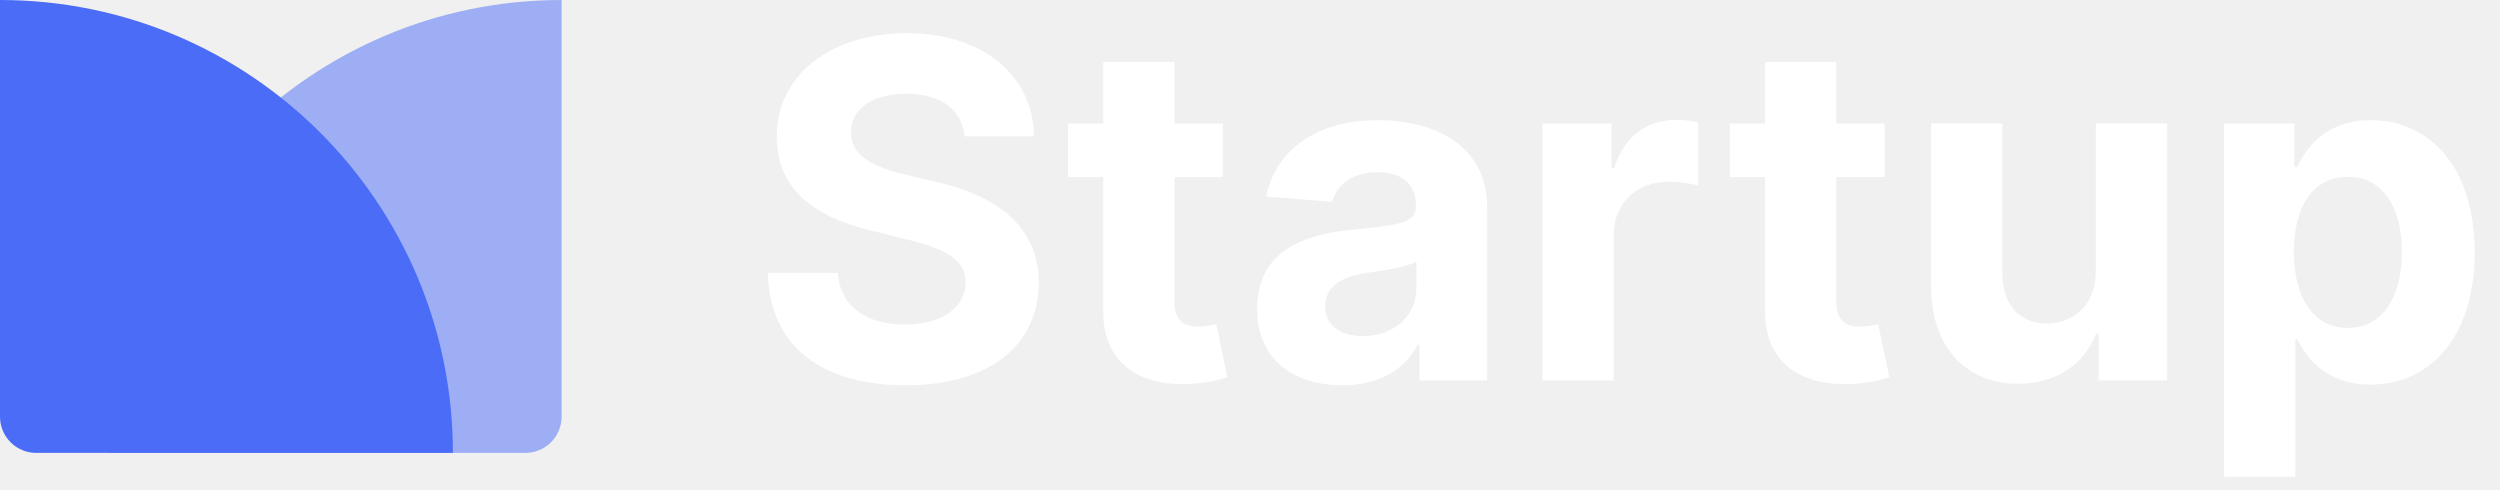
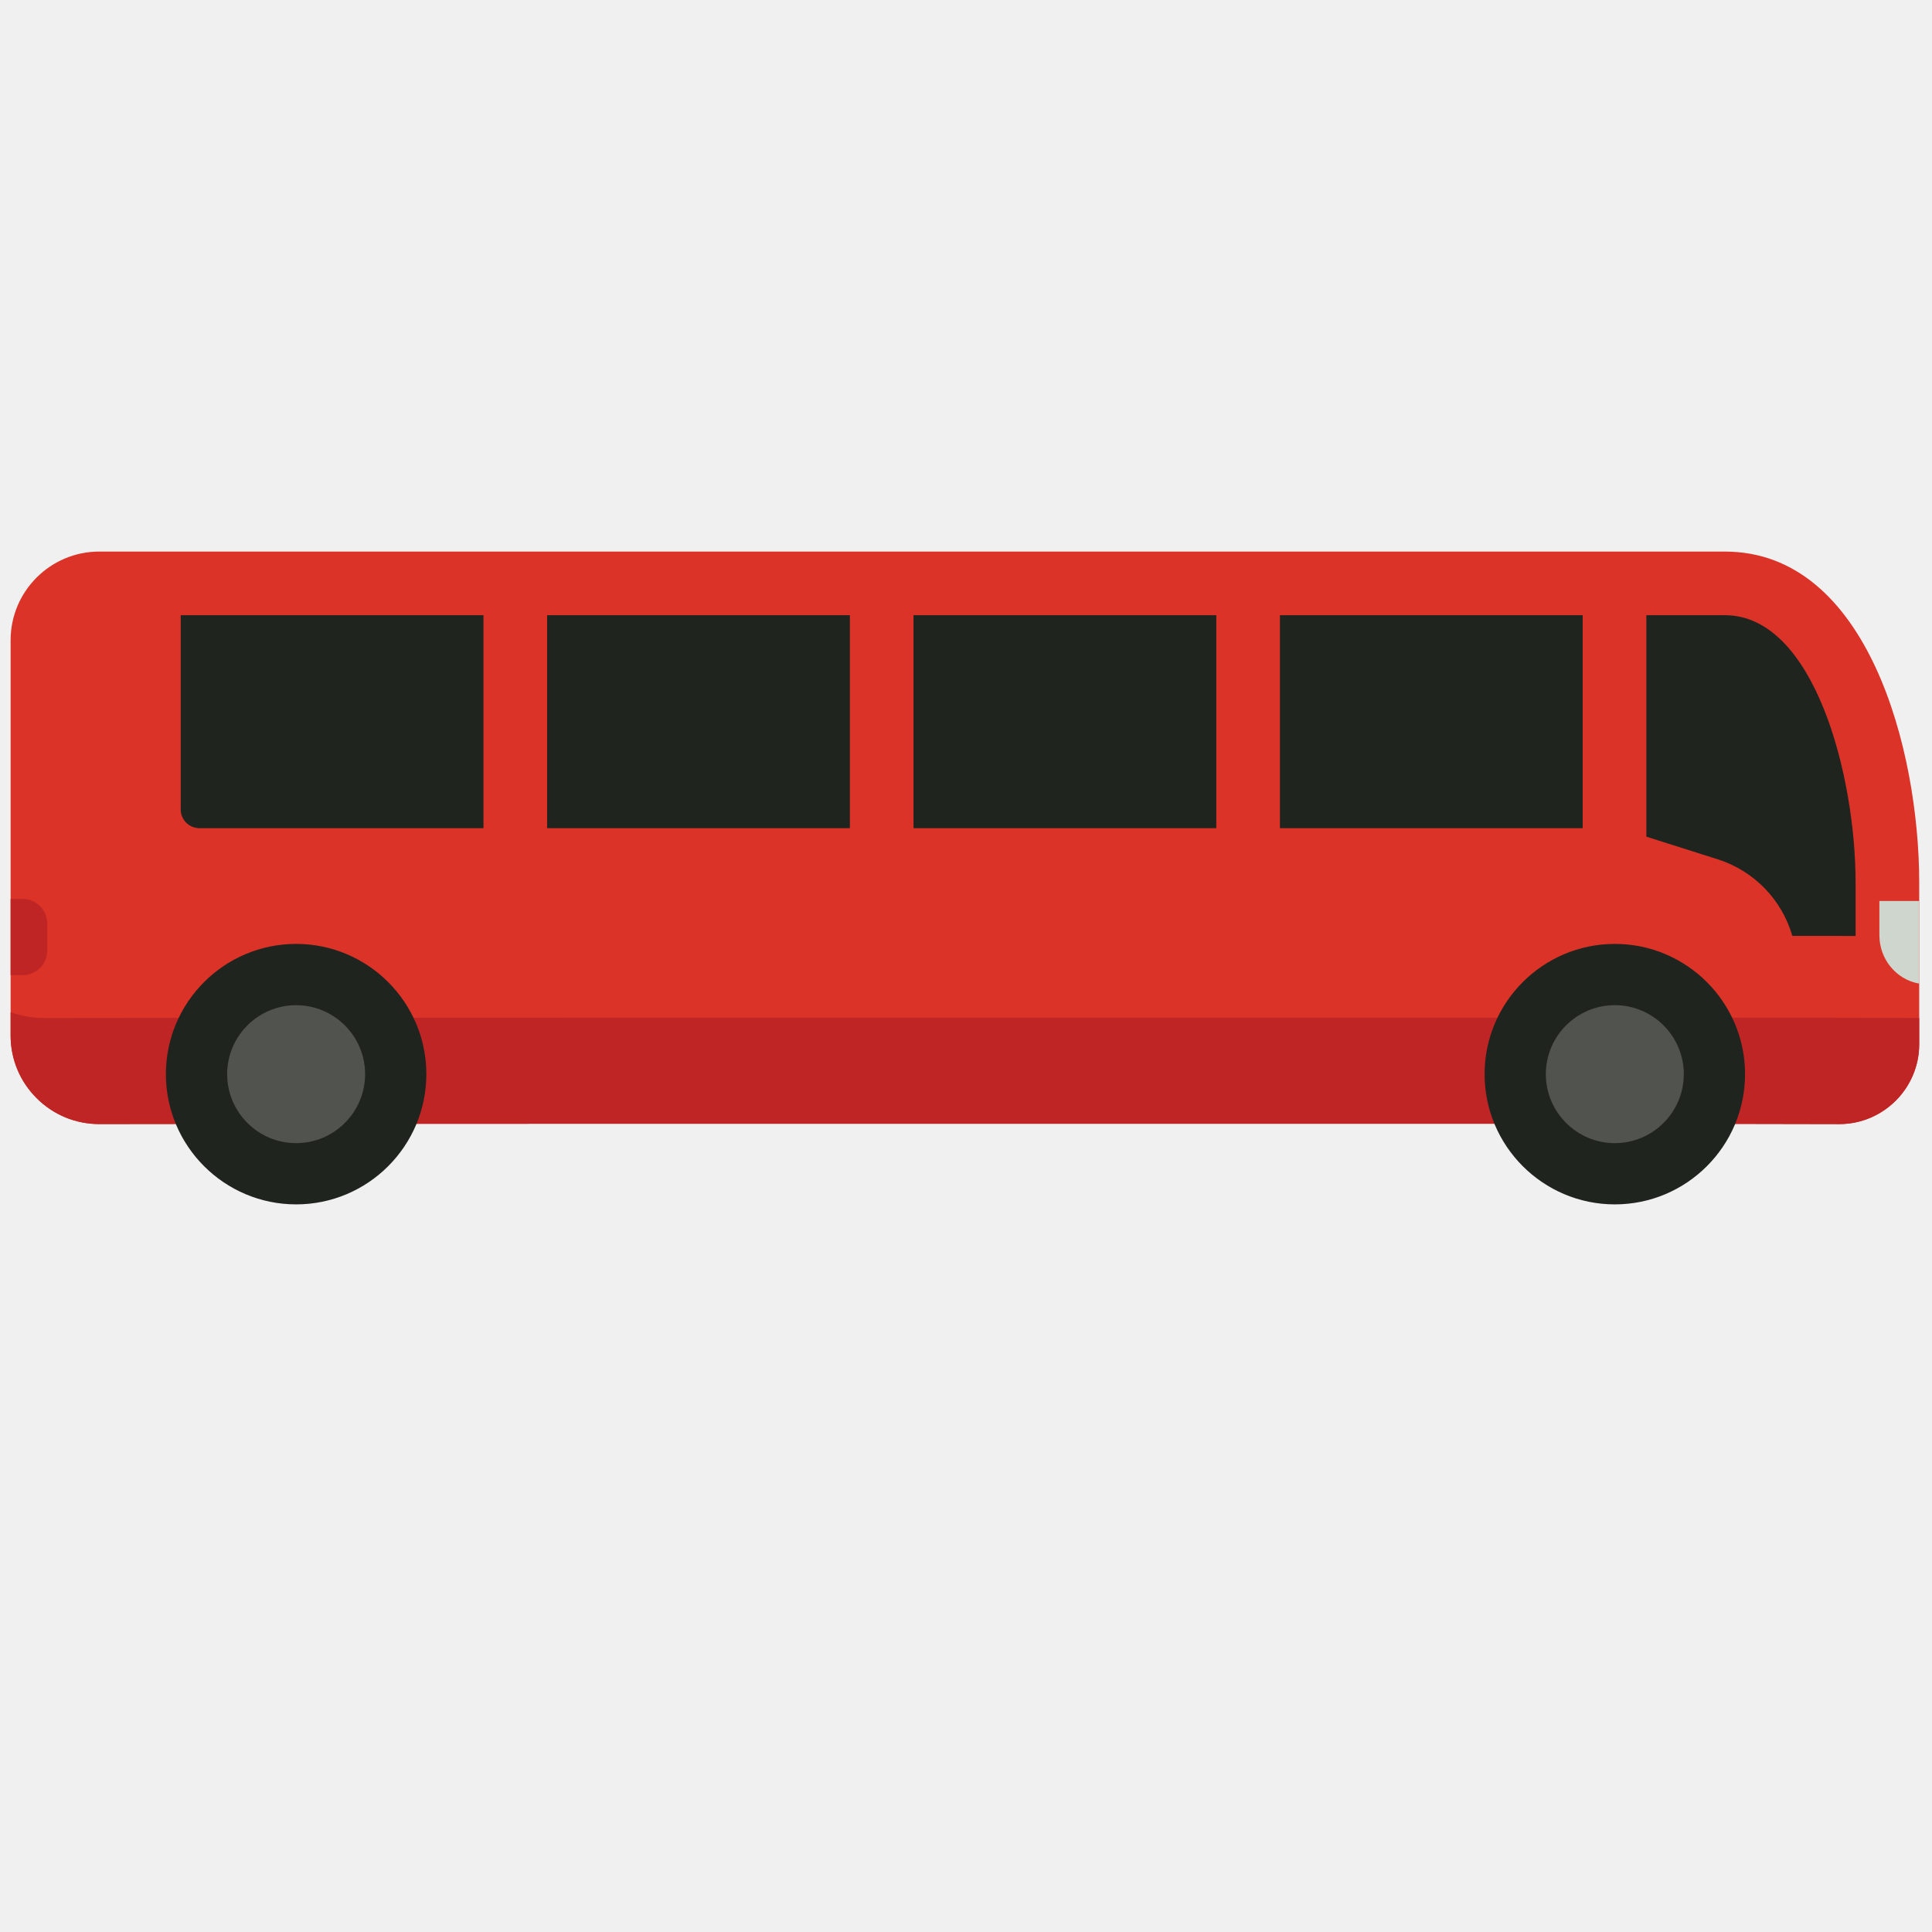
- <svg xmlns="http://www.w3.org/2000/svg" fill="none" height="27" viewBox="0 0 138 27" width="138">
-   <path d="m53.248 7.529h3.832c-.055-3.37-2.825-5.697-7.035-5.697-4.146 0-7.183 2.29-7.165 5.724-.009 2.788 1.957 4.386 5.152 5.152l2.059.517c2.059.498 3.204 1.089 3.213 2.364-.009 1.385-1.32 2.327-3.352 2.327-2.077 0-3.573-.96-3.702-2.853h-3.869c.102 4.09 3.028 6.205 7.617 6.205 4.616 0 7.331-2.207 7.34-5.669-.009-3.148-2.382-4.82-5.669-5.558l-1.699-.406c-1.643-.379-3.019-.988-2.991-2.345 0-1.219 1.08-2.114 3.038-2.114 1.911 0 3.084.868 3.232 2.354zm14.249-.711h-2.668v-3.398h-3.933v3.398h-1.939v2.955h1.939v7.386c-.018 2.779 1.874 4.155 4.727 4.035 1.016-.037 1.736-.24 2.133-.369l-.619-2.927c-.194.037-.609.129-.979.129-.785 0-1.329-.295-1.329-1.385v-6.869h2.668zm6.606 14.45c2.096 0 3.453-.914 4.146-2.234h.111v1.967h3.73v-9.565c0-3.379-2.862-4.801-6.02-4.801-3.398 0-5.632 1.625-6.177 4.21l3.638.295c.268-.942 1.108-1.634 2.521-1.634 1.339 0 2.105.674 2.105 1.837v.055c0 .914-.97 1.034-3.435 1.274-2.807.259-5.327 1.2-5.327 4.367 0 2.807 2.003 4.229 4.709 4.229zm1.126-2.715c-1.21 0-2.077-.563-2.077-1.643 0-1.108.914-1.653 2.299-1.847.859-.12 2.262-.323 2.733-.637v1.505c0 1.486-1.228 2.622-2.955 2.622zm9.912 2.447h3.933v-8.023c0-1.745 1.274-2.945 3.01-2.945.545 0 1.293.092 1.662.212v-3.49c-.351-.083-.84-.138-1.237-.138-1.588 0-2.89.923-3.407 2.678h-.148v-2.474h-3.813zm18.893-14.182h-2.668v-3.398h-3.934v3.398h-1.939v2.955h1.939v7.386c-.018 2.779 1.874 4.155 4.728 4.035 1.015-.037 1.735-.24 2.132-.369l-.618-2.927c-.194.037-.61.129-.979.129-.785 0-1.329-.295-1.329-1.385v-6.869h2.668zm11.656 8.143c.01 1.902-1.292 2.899-2.705 2.899-1.486 0-2.447-1.043-2.456-2.715v-8.328h-3.933v9.03c.009 3.315 1.948 5.337 4.801 5.337 2.133 0 3.666-1.099 4.303-2.761h.147v2.576h3.777v-14.182h-3.934zm7.08 11.357h3.933v-7.59h.12c.545 1.182 1.736 2.502 4.026 2.502 3.231 0 5.752-2.558 5.752-7.303 0-4.875-2.632-7.294-5.743-7.294-2.373 0-3.509 1.413-4.035 2.567h-.175v-2.382h-3.878zm3.85-12.409c0-2.53 1.071-4.146 2.982-4.146 1.948 0 2.982 1.69 2.982 4.146 0 2.474-1.052 4.192-2.982 4.192-1.893 0-2.982-1.662-2.982-4.192z" fill="#fff" />
-   <g fill="#4a6cf7">
-     <path d="m0 0c13.807 0 25 11.193 25 25h-23c-1.105 0-2-.895-2-2z" />
-     <path d="m6 25c0-13.807 11.193-25 25-25v23c0 1.105-.895 2-2 2z" opacity=".5" />
+ <svg xmlns="http://www.w3.org/2000/svg" version="1.1" width="256" height="256" viewBox="0 0 256 256" xml:space="preserve">
+   <defs>
+ </defs>
+   <g style="stroke: none; stroke-width: 0; stroke-dasharray: none; stroke-linecap: butt; stroke-linejoin: miter; stroke-miterlimit: 10; fill: none; fill-rule: nonzero; opacity: 1;" transform="translate(1.406593 1.406593) scale(2.81 2.81)">
+     <polygon points="5.65,27.35 5.65,41.56 75.65,41.56 83.38,45 88.12,45.66 88.12,44.01 88.12,35.42 85.69,29.53 82.07,27.35 " style="stroke: none; stroke-width: 1; stroke-dasharray: none; stroke-linecap: butt; stroke-linejoin: miter; stroke-miterlimit: 10; fill: rgb(32,36,30); fill-rule: nonzero; opacity: 1;" transform="  matrix(1 0 0 1 0 0) " />
+     <path d="M 80.837 25.509 H 4.179 C 1.875 25.509 0 27.383 0 29.688 v 18.638 c 0 1.117 0.435 2.167 1.226 2.956 c 0.79 0.789 1.838 1.223 2.955 1.223 c 0.001 0 0.002 0 0.003 0 l 8.423 -0.01 L 27.72 52.49 h 38.249 h 15.113 l 0.001 -0.001 c 0 0.002 -0.001 0.005 -0.001 0.007 l 5.147 0.01 c 2.079 0 3.771 -1.691 3.771 -3.771 v -7.608 C 90 34.85 87.56 25.509 80.837 25.509 z M 59.854 28.509 h 14.278 v 10.043 H 59.854 V 28.509 z M 42.576 28.509 h 14.278 v 10.043 H 42.576 V 28.509 z M 25.298 28.509 h 14.278 v 10.043 H 25.298 V 28.509 z M 8.02 37.666 v -9.157 h 14.278 v 10.043 H 8.906 C 8.417 38.552 8.02 38.155 8.02 37.666 z M 87 43.634 l -2.983 -0.002 c -0.502 -1.726 -1.817 -3.074 -3.535 -3.618 l -3.349 -1.061 V 28.509 h 3.704 c 4.204 0 6.163 7.53 6.163 12.619 V 43.634 z" style="stroke: none; stroke-width: 1; stroke-dasharray: none; stroke-linecap: butt; stroke-linejoin: miter; stroke-miterlimit: 10; fill: rgb(219,51,40); fill-rule: nonzero; opacity: 1;" transform=" matrix(1 0 0 1 0 0) " stroke-linecap="round" />
+     <path d="M 86.083 47.497 c 0 -0.002 0.001 -0.005 0.001 -0.007 l -0.001 0.001 H 69.478 H 27.455 l -16.605 0.004 l -9.254 0.01 c -0.001 0 -0.002 0 -0.003 0 c -0.554 0 -1.089 -0.1 -1.593 -0.27 v 1.091 c 0 1.117 0.435 2.167 1.226 2.956 c 0.79 0.789 1.838 1.223 2.955 1.223 c 0.001 0 0.002 0 0.003 0 l 8.423 -0.01 L 27.72 52.49 h 38.249 h 15.113 l 0.001 -0.001 c 0 0.002 -0.001 0.005 -0.001 0.007 l 5.147 0.01 c 2.079 0 3.771 -1.691 3.771 -3.771 v -1.233 L 86.083 47.497 z" style="stroke: none; stroke-width: 1; stroke-dasharray: none; stroke-linecap: butt; stroke-linejoin: miter; stroke-miterlimit: 10; fill: rgb(191,37,37); fill-rule: nonzero; opacity: 1;" transform=" matrix(1 0 0 1 0 0) " stroke-linecap="round" />
+     <path d="M 75.646 56.292 c -3.386 0 -6.141 -2.755 -6.141 -6.142 c 0 -3.386 2.755 -6.141 6.141 -6.141 s 6.141 2.755 6.141 6.141 C 81.787 53.538 79.032 56.292 75.646 56.292 z" style="stroke: none; stroke-width: 1; stroke-dasharray: none; stroke-linecap: butt; stroke-linejoin: miter; stroke-miterlimit: 10; fill: rgb(32,36,30); fill-rule: nonzero; opacity: 1;" transform=" matrix(1 0 0 1 0 0) " stroke-linecap="round" />
+     <path d="M 13.463 56.292 c -3.386 0 -6.141 -2.755 -6.141 -6.142 c 0 -3.386 2.755 -6.141 6.141 -6.141 c 3.386 0 6.141 2.755 6.141 6.141 C 19.604 53.538 16.849 56.292 13.463 56.292 z" style="stroke: none; stroke-width: 1; stroke-dasharray: none; stroke-linecap: butt; stroke-linejoin: miter; stroke-miterlimit: 10; fill: rgb(32,36,30); fill-rule: nonzero; opacity: 1;" transform=" matrix(1 0 0 1 0 0) " stroke-linecap="round" />
+     <path d="M 13.463 53.404 c -1.793 0 -3.252 -1.459 -3.252 -3.253 c 0 -1.793 1.459 -3.252 3.252 -3.252 c 1.794 0 3.253 1.459 3.253 3.252 C 16.715 51.945 15.256 53.404 13.463 53.404 z" style="stroke: none; stroke-width: 1; stroke-dasharray: none; stroke-linecap: butt; stroke-linejoin: miter; stroke-miterlimit: 10; fill: rgb(80,83,78); fill-rule: nonzero; opacity: 1;" transform=" matrix(1 0 0 1 0 0) " stroke-linecap="round" />
+     <path d="M 75.646 53.404 c -1.793 0 -3.253 -1.459 -3.253 -3.253 c 0 -1.793 1.459 -3.253 3.253 -3.253 c 1.793 0 3.253 1.459 3.253 3.253 C 78.898 51.945 77.439 53.404 75.646 53.404 z" style="stroke: none; stroke-width: 1; stroke-dasharray: none; stroke-linecap: butt; stroke-linejoin: miter; stroke-miterlimit: 10; fill: rgb(80,83,78); fill-rule: nonzero; opacity: 1;" transform=" matrix(1 0 0 1 0 0) " stroke-linecap="round" />
+     <path d="M 90 41.985 h -1.878 v 1.621 c 0 1.103 0.773 2.075 1.859 2.272 L 90 45.882 V 41.985 z" style="stroke: none; stroke-width: 1; stroke-dasharray: none; stroke-linecap: butt; stroke-linejoin: miter; stroke-miterlimit: 10; fill: rgb(206,214,206); fill-rule: nonzero; opacity: 1;" transform=" matrix(1 0 0 1 0 0) " stroke-linecap="round" />
+     <path d="M 0 41.891 v 3.589 h 0.574 c 0.635 0 1.15 -0.515 1.15 -1.15 v -1.292 c 0 -0.626 -0.501 -1.133 -1.123 -1.148 L 0 41.891 z" style="stroke: none; stroke-width: 1; stroke-dasharray: none; stroke-linecap: butt; stroke-linejoin: miter; stroke-miterlimit: 10; fill: rgb(191,37,37); fill-rule: nonzero; opacity: 1;" transform=" matrix(1 0 0 1 0 0) " stroke-linecap="round" />
  </g>
</svg>
